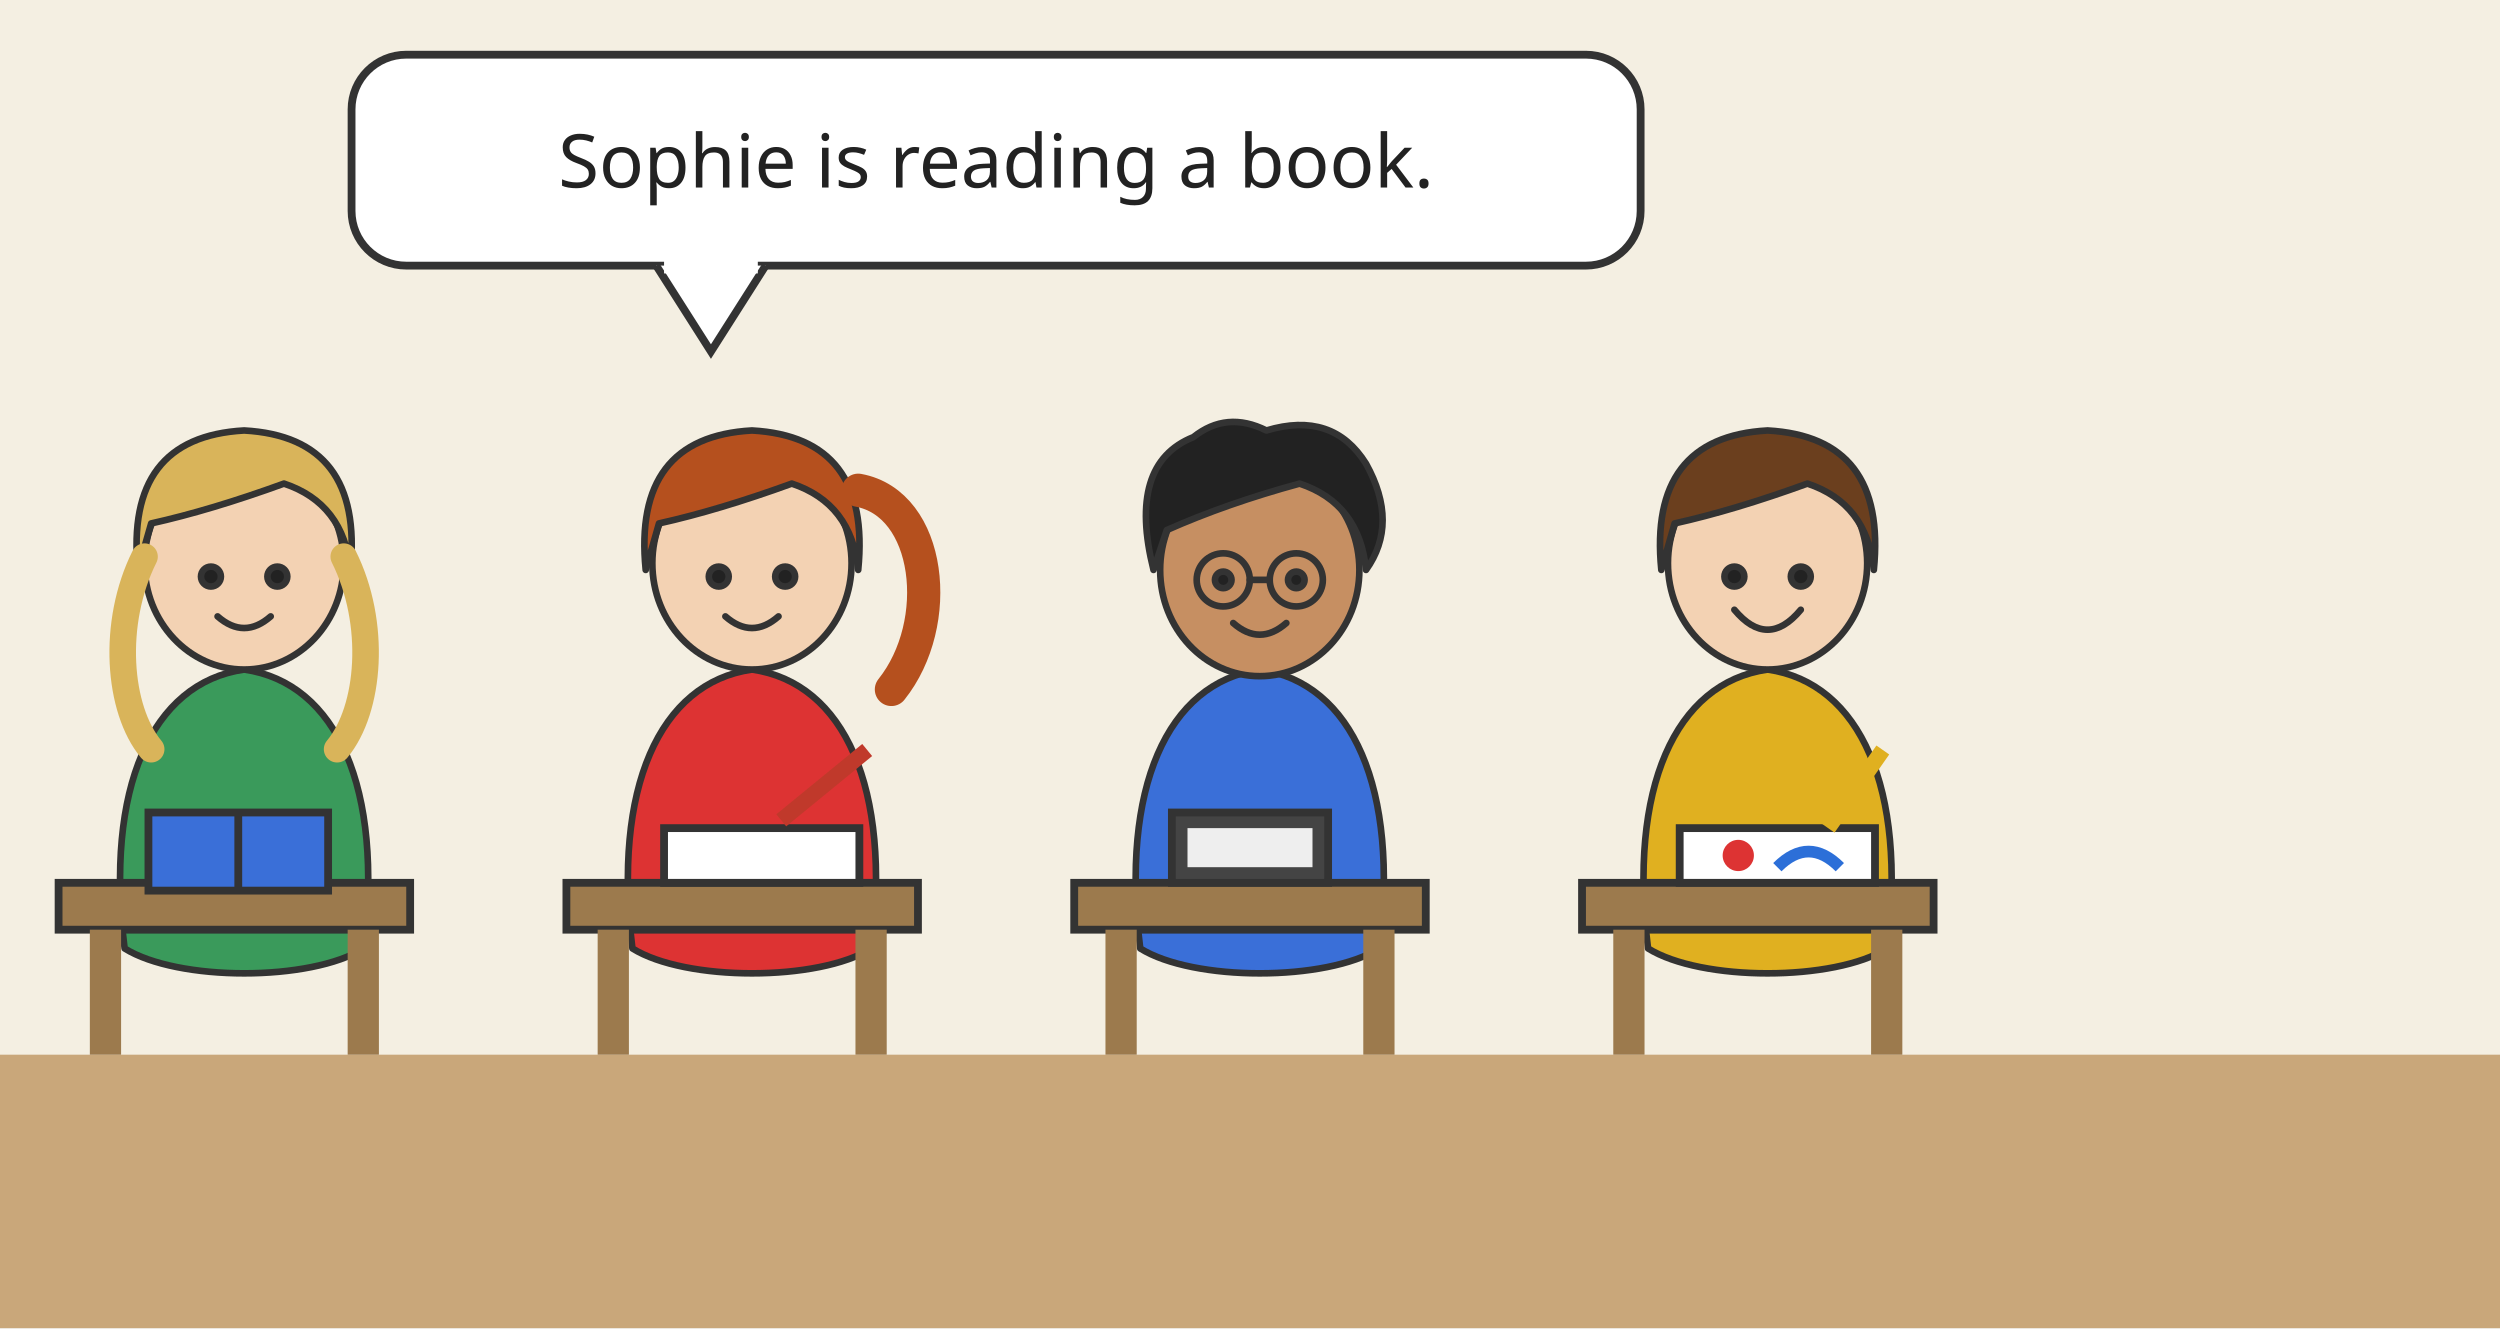
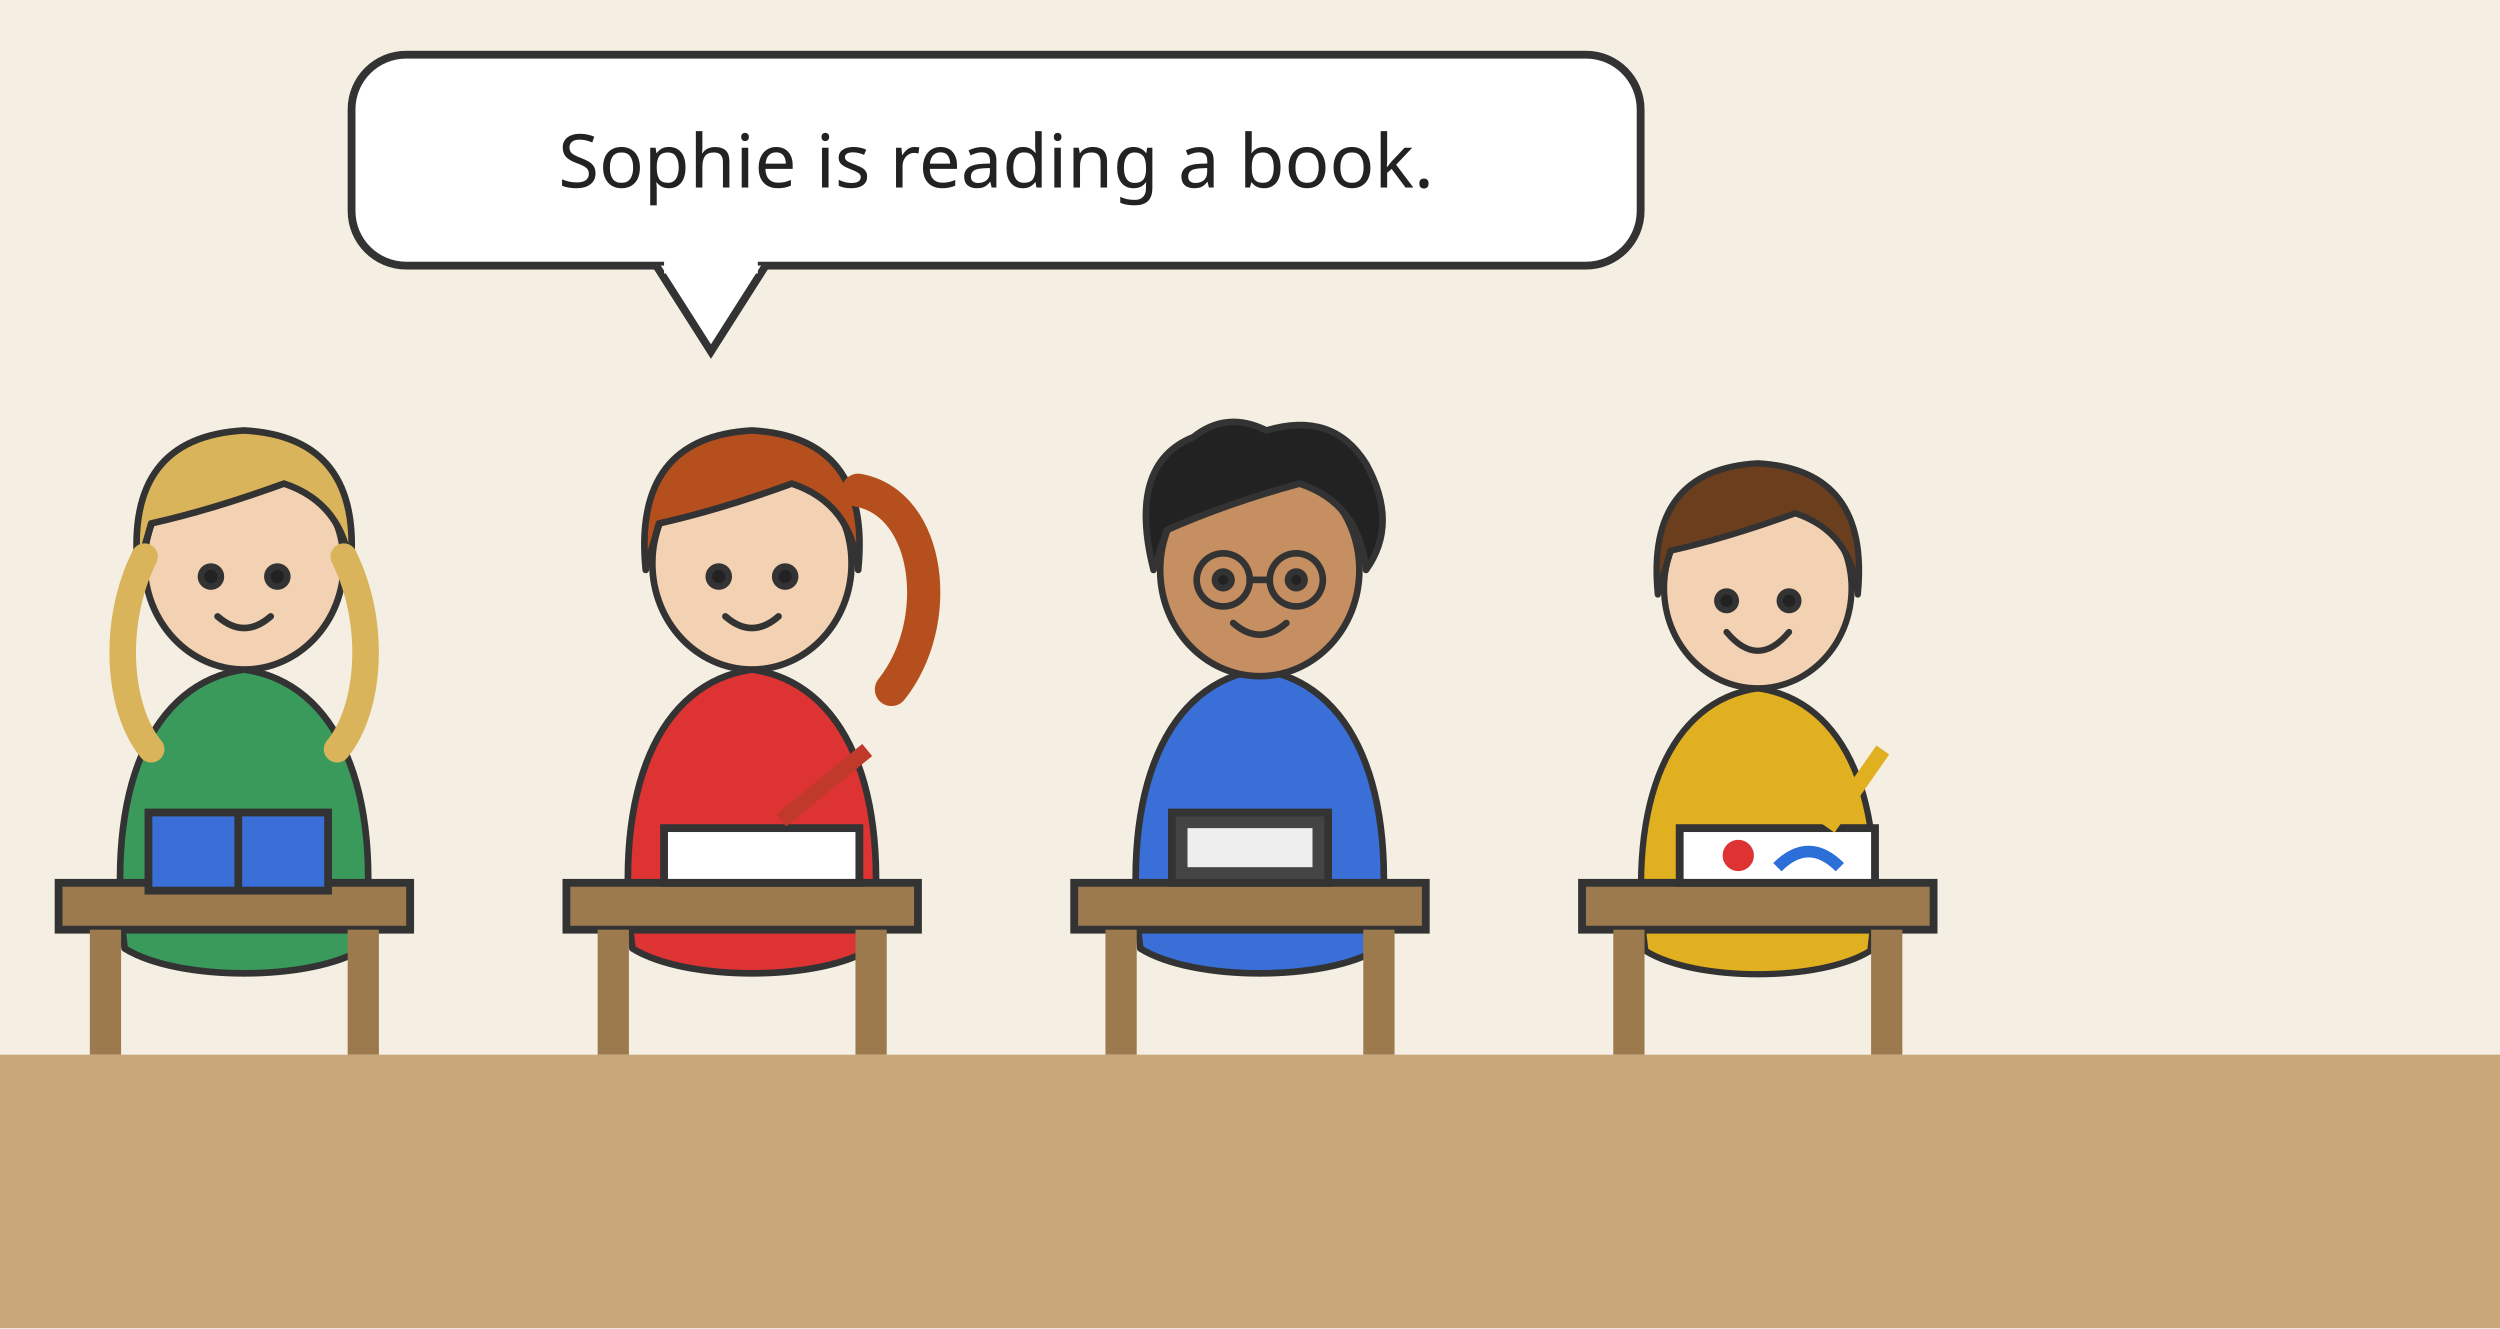
<svg xmlns="http://www.w3.org/2000/svg" viewBox="0 0 640 340" role="img">
  <defs>
    <g id="sophie" stroke="#333" stroke-width="2" stroke-linejoin="round" stroke-linecap="round">
      <path d="M14 168 C8 120 22 88 50 84 C78 88 92 120 86 168 C70 178 30 178 14 168 Z" fill="#3a9a5b" />
      <ellipse cx="50" cy="52" rx="30" ry="32" fill="#f3d2b3" />
      <path d="M18 54 Q14 14 50 12 Q86 14 82 54 Q80 34 62 28 Q40 36 22 40 Z" fill="#d9b45a" />
      <path d="M20 50 C10 70 12 96 22 108" fill="none" stroke="#d9b45a" stroke-width="8" />
      <path d="M80 50 C90 70 88 96 78 108" fill="none" stroke="#d9b45a" stroke-width="8" />
      <circle cx="40" cy="56" r="3" fill="#222" />
      <circle cx="60" cy="56" r="3" fill="#222" />
      <path d="M42 68 Q50 75 58 68" fill="none" />
    </g>
    <g id="ellie" stroke="#333" stroke-width="2" stroke-linejoin="round" stroke-linecap="round">
      <path d="M14 168 C8 120 22 88 50 84 C78 88 92 120 86 168 C70 178 30 178 14 168 Z" fill="#d33" />
      <ellipse cx="50" cy="52" rx="30" ry="32" fill="#f3d2b3" />
      <path d="M18 54 Q14 14 50 12 Q86 14 82 54 Q80 34 62 28 Q40 36 22 40 Z" fill="#b5501e" />
      <path d="M82 30 C104 34 108 70 92 90" fill="none" stroke="#b5501e" stroke-width="10" />
      <circle cx="40" cy="56" r="3" fill="#222" />
      <circle cx="60" cy="56" r="3" fill="#222" />
      <path d="M42 68 Q50 75 58 68" fill="none" />
    </g>
    <g id="peter" stroke="#333" stroke-width="2" stroke-linejoin="round" stroke-linecap="round">
      <path d="M14 168 C8 120 22 88 50 84 C78 88 92 120 86 168 C70 178 30 178 14 168 Z" fill="#e0b020" />
      <ellipse cx="50" cy="52" rx="30" ry="32" fill="#f3d2b3" />
      <path d="M18 54 Q14 14 50 12 Q86 14 82 54 Q80 34 62 28 Q40 36 22 40 Z" fill="#6b3f1e" />
      <circle cx="40" cy="56" r="3" fill="#222" />
      <circle cx="60" cy="56" r="3" fill="#222" />
      <path d="M40 66 Q50 78 60 66" fill="none" />
    </g>
    <g id="amir" stroke="#333" stroke-width="2" stroke-linejoin="round" stroke-linecap="round">
      <path d="M14 168 C8 120 22 88 50 84 C78 88 92 120 86 168 C70 178 30 178 14 168 Z" fill="#3a6fd8" />
      <ellipse cx="50" cy="54" rx="30" ry="32" fill="#c68f62" />
      <path d="M18 54 Q10 22 30 14 Q40 6 52 12 Q72 6 82 22 Q92 40 82 54 Q80 34 62 28 Q40 34 22 42 Z" fill="#222" />
      <circle cx="39" cy="57" r="8" fill="none" />
      <circle cx="61" cy="57" r="8" fill="none" />
      <path d="M47 57 L53 57" fill="none" />
      <circle cx="39" cy="57" r="2.5" fill="#222" />
      <circle cx="61" cy="57" r="2.5" fill="#222" />
      <path d="M42 70 Q50 77 58 70" fill="none" />
    </g>
  </defs>
  <rect width="640" height="340" fill="#f4efe2" />
  <rect y="270" width="640" height="70" fill="#c9a77a" />
  <use href="#sophie" transform="translate(20,100) scale(0.85)" />
  <rect x="15" y="226" width="90" height="12" fill="#9c7a4d" stroke="#333" stroke-width="2" />
  <rect x="23" y="238" width="8" height="32" fill="#9c7a4d" />
  <rect x="89" y="238" width="8" height="32" fill="#9c7a4d" />
  <use href="#ellie" transform="translate(150,100) scale(0.85)" />
  <rect x="145" y="226" width="90" height="12" fill="#9c7a4d" stroke="#333" stroke-width="2" />
  <rect x="153" y="238" width="8" height="32" fill="#9c7a4d" />
  <rect x="219" y="238" width="8" height="32" fill="#9c7a4d" />
  <use href="#amir" transform="translate(280,100) scale(0.85)" />
  <rect x="275" y="226" width="90" height="12" fill="#9c7a4d" stroke="#333" stroke-width="2" />
  <rect x="283" y="238" width="8" height="32" fill="#9c7a4d" />
  <rect x="349" y="238" width="8" height="32" fill="#9c7a4d" />
-   <use href="#peter" transform="translate(410,100) scale(0.85)" />
+   <use href="#peter" transform="translate(410,109) scale(0.8)" />
  <rect x="405" y="226" width="90" height="12" fill="#9c7a4d" stroke="#333" stroke-width="2" />
  <rect x="413" y="238" width="8" height="32" fill="#9c7a4d" />
  <rect x="479" y="238" width="8" height="32" fill="#9c7a4d" />
  <rect x="38" y="208" width="46" height="20" fill="#3a6fd8" stroke="#333" stroke-width="2" />
  <line x1="61" y1="208" x2="61" y2="228" stroke="#333" stroke-width="2" />
  <rect x="170" y="212" width="50" height="14" fill="#fff" stroke="#333" stroke-width="2" />
  <path d="M200 210 l22 -18" stroke="#c0392b" stroke-width="4" />
  <rect x="300" y="208" width="40" height="18" fill="#444" stroke="#333" stroke-width="2" />
  <rect x="304" y="212" width="32" height="10" fill="#eee" />
  <rect x="430" y="212" width="50" height="14" fill="#fff" stroke="#333" stroke-width="2" />
  <circle cx="445" cy="219" r="4" fill="#d33" />
  <path d="M455 222 q8 -8 16 0" fill="none" stroke="#2c6fd8" stroke-width="3" />
  <path d="M482 192 l-14 20" stroke="#e0b020" stroke-width="4" />
  <rect x="90" y="14" width="330" height="54" rx="14" fill="#fff" stroke="#333" stroke-width="2" />
  <path d="M168 68 l14 22 l14 -22" fill="#fff" stroke="#333" stroke-width="2" />
  <rect x="170" y="64" width="24" height="6" fill="#fff" />
  <text x="255" y="48" text-anchor="middle" font-family="sans-serif" font-size="19" fill="#222">Sophie is reading a book.</text>
</svg>
